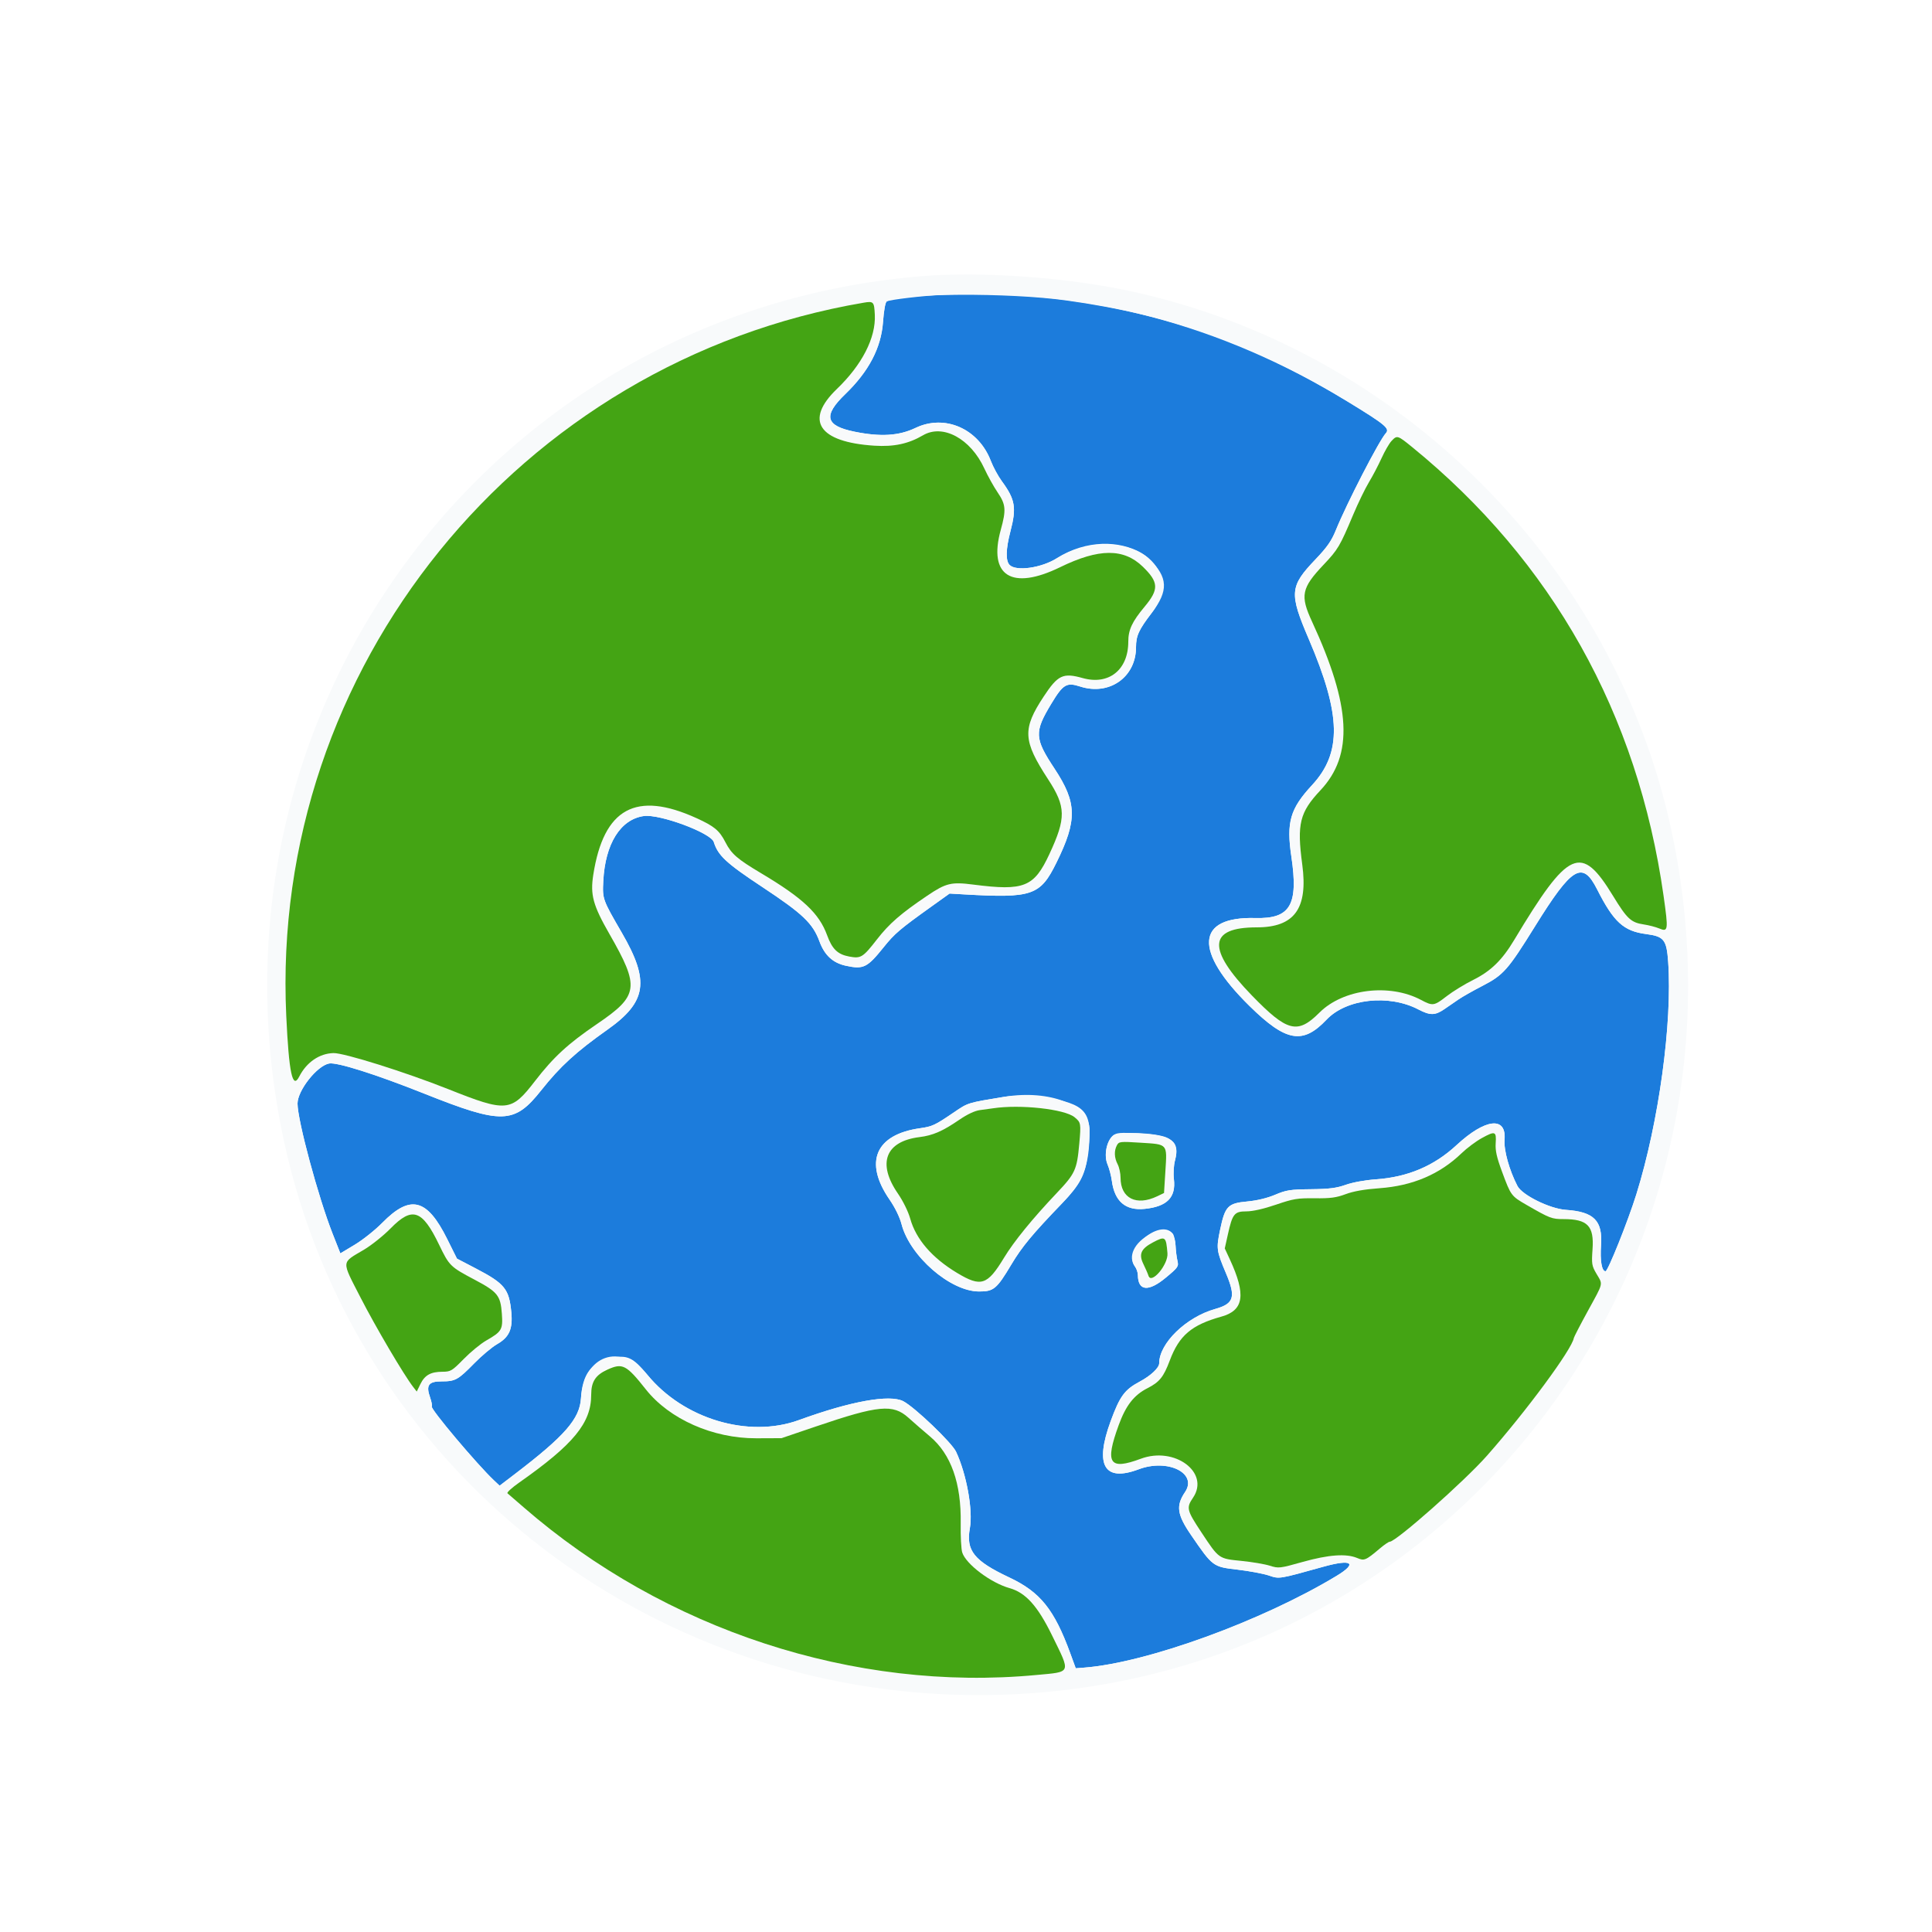
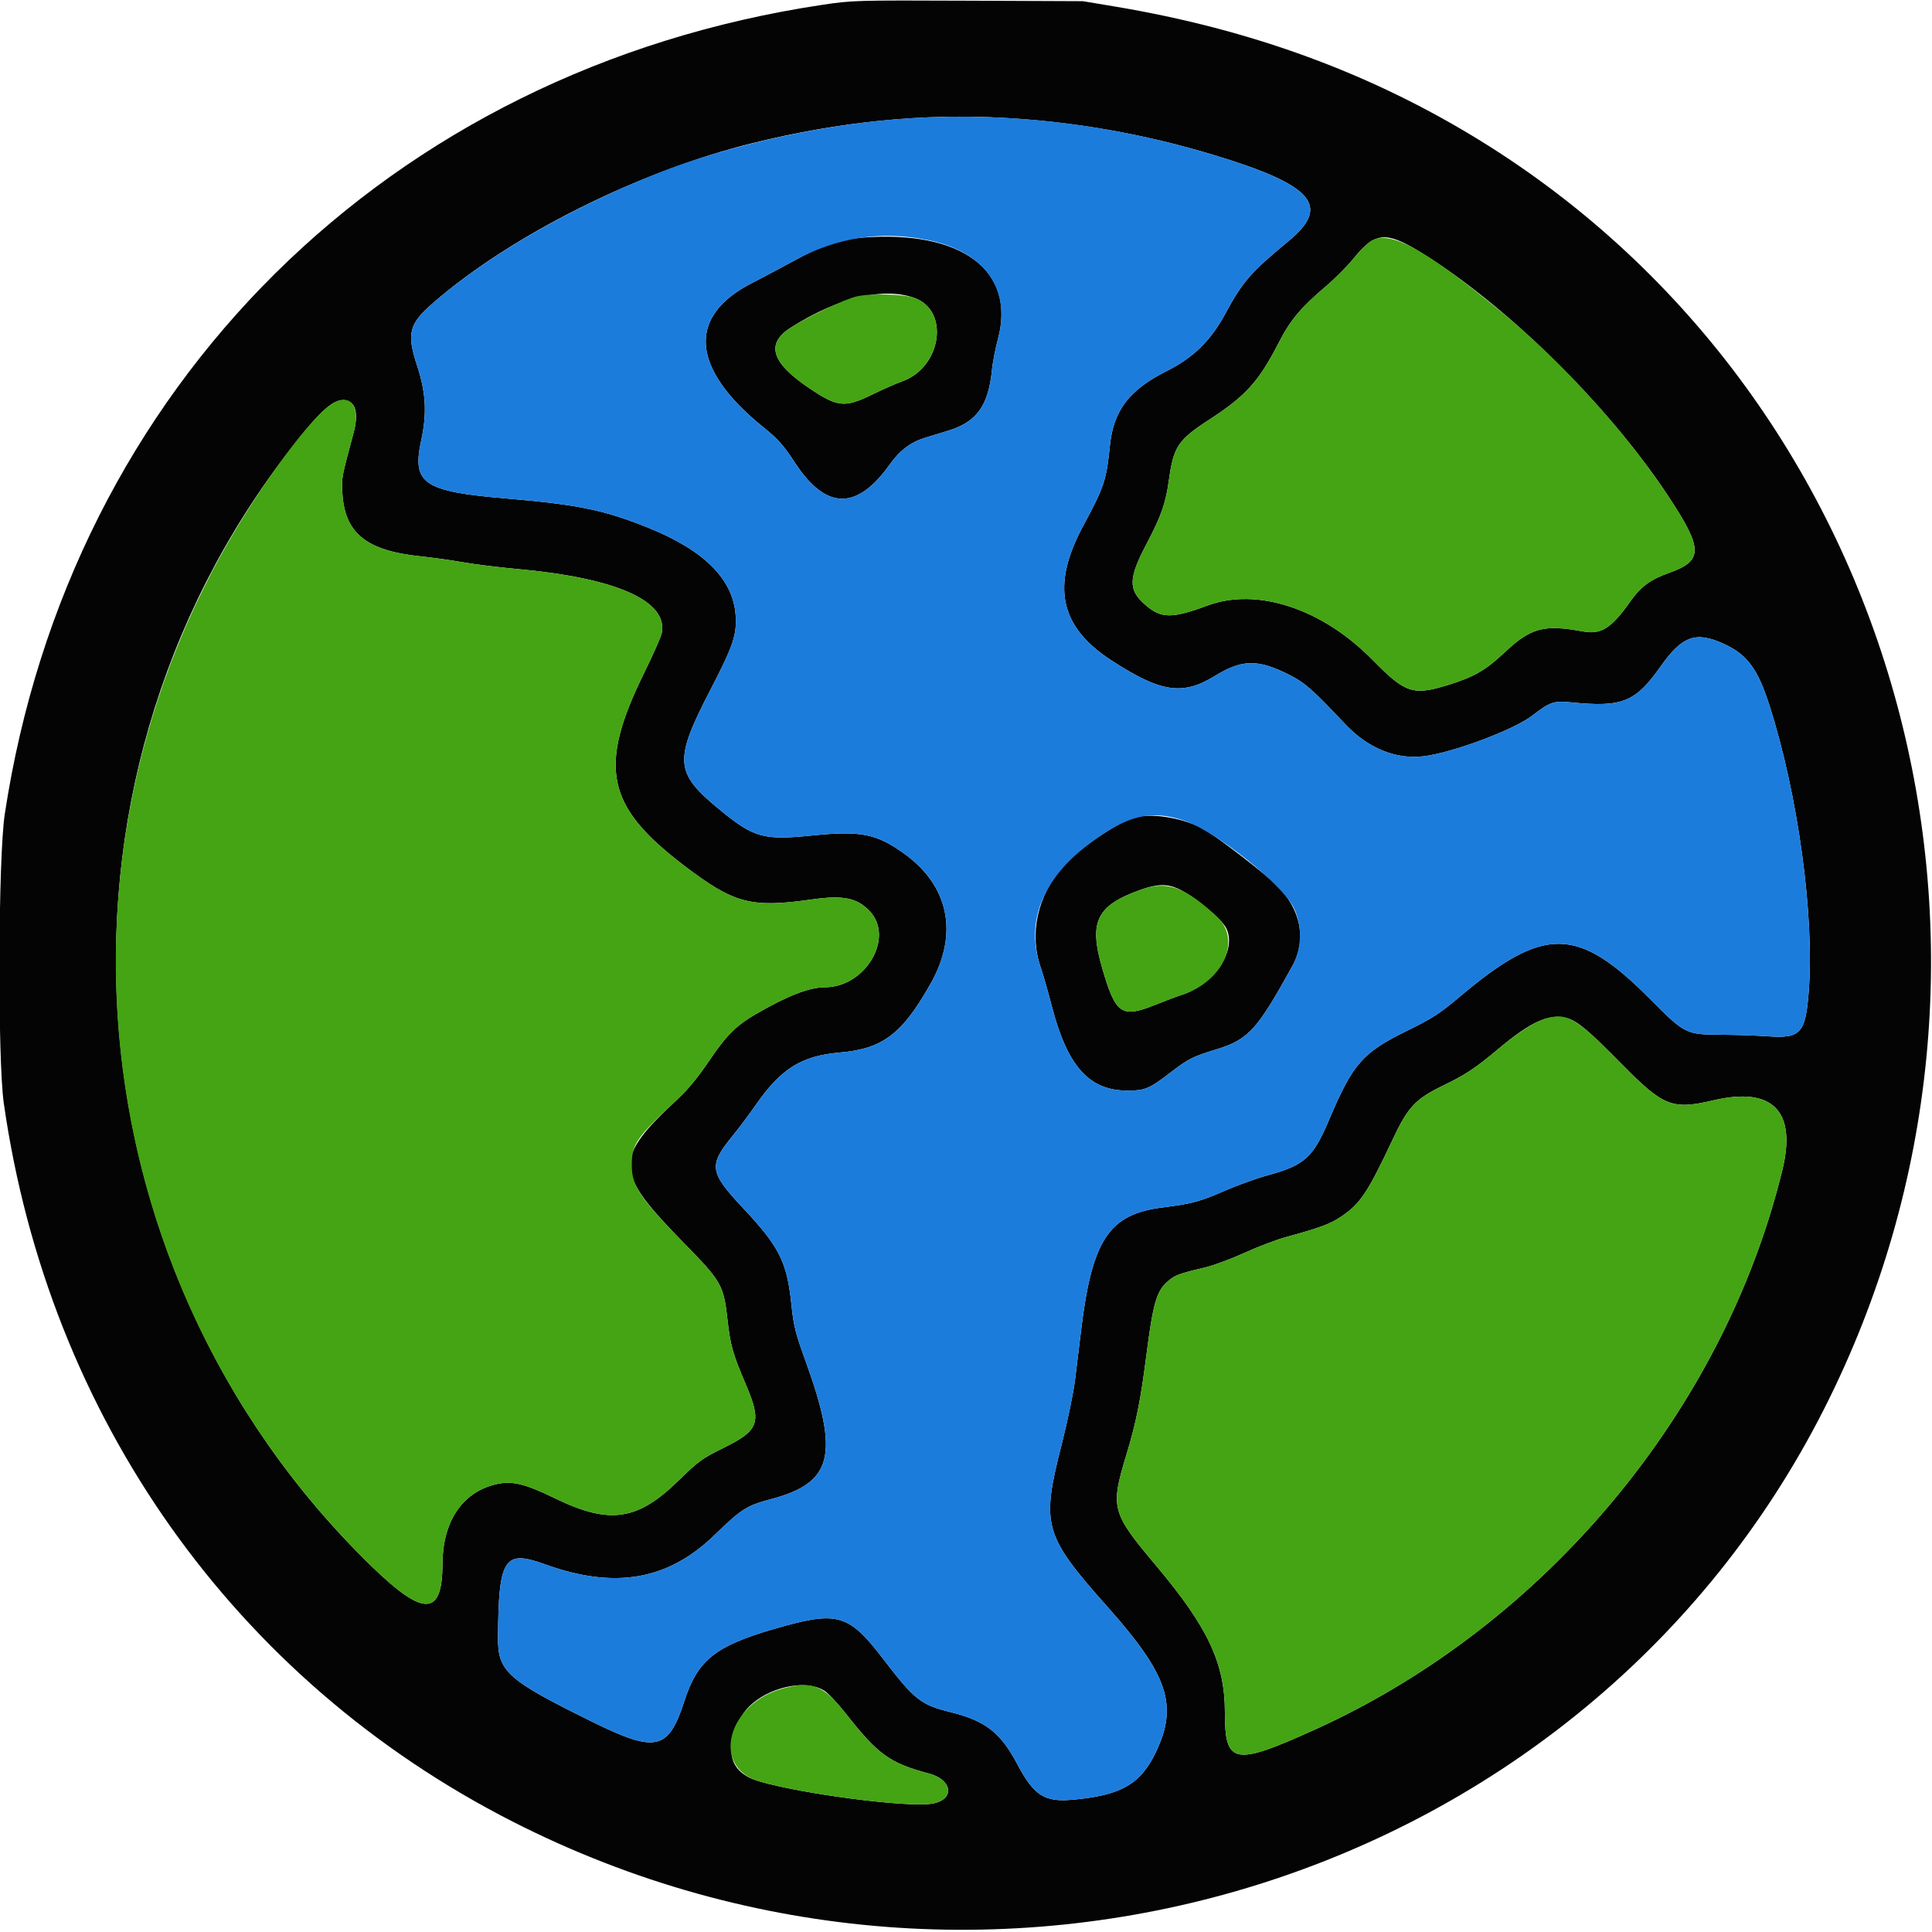
<svg xmlns="http://www.w3.org/2000/svg" id="svg" version="1.1" width="400" height="400" viewBox="0, 0, 400,400">
  <g id="svgg">
-     <path id="path0" d="M195.200 61.040 C 191.137 61.221,184.182 62.040,183.586 62.409 C 183.295 62.588,182.990 64.282,182.820 66.654 C 182.436 72.006,179.871 76.912,175.005 81.600 C 170.368 86.066,170.870 88.143,176.883 89.370 C 182.295 90.476,186.115 90.243,189.544 88.600 C 195.609 85.693,202.584 88.746,205.140 95.425 C 205.623 96.685,206.644 98.571,207.411 99.615 C 210.190 103.401,210.483 105.103,209.200 110.000 C 208.239 113.667,208.179 116.121,209.029 116.971 C 210.397 118.340,215.645 117.587,218.834 115.564 C 231.113 107.776,246.345 116.596,238.436 126.915 C 235.772 130.391,235.200 131.642,235.200 134.000 C 235.200 140.196,229.675 144.086,223.642 142.138 C 220.818 141.226,220.107 141.649,217.663 145.695 C 214.108 151.582,214.170 152.844,218.332 159.148 C 222.993 166.210,223.066 169.791,218.726 178.600 C 215.363 185.427,213.735 185.987,199.600 185.173 L 196.600 185.000 193.000 187.575 C 186.275 192.385,185.232 193.271,182.931 196.137 C 179.547 200.351,178.775 200.729,175.155 199.953 C 172.447 199.372,170.724 197.789,169.663 194.908 C 168.284 191.164,166.207 189.186,157.861 183.667 C 150.333 178.688,148.673 177.150,147.776 174.323 C 147.177 172.436,136.586 168.501,133.314 168.950 C 128.469 169.614,125.298 174.686,124.905 182.400 C 124.714 186.149,124.735 186.208,128.764 193.158 C 134.553 203.141,133.905 207.431,125.739 213.200 C 119.287 217.758,115.947 220.816,112.067 225.716 C 106.480 232.772,103.959 232.846,87.854 226.428 C 77.828 222.433,69.767 219.880,68.141 220.185 C 65.633 220.655,61.600 225.770,61.600 228.481 C 61.600 231.965,65.900 247.910,68.873 255.449 L 70.469 259.497 73.469 257.694 C 75.119 256.703,77.675 254.666,79.149 253.168 C 84.963 247.261,88.406 248.117,92.578 256.507 L 94.606 260.584 98.498 262.615 C 104.512 265.754,105.413 266.869,105.866 271.730 C 106.186 275.167,105.426 276.860,102.922 278.293 C 101.865 278.897,99.740 280.678,98.200 282.249 C 94.816 285.701,94.276 286.000,91.413 286.000 C 88.714 286.000,88.153 286.795,89.051 289.343 C 89.350 290.191,89.506 291.029,89.397 291.205 C 89.091 291.701,98.759 303.182,102.276 306.499 L 103.441 307.597 106.620 305.170 C 116.938 297.293,120.025 293.753,120.283 289.502 C 120.586 284.508,122.380 282.109,126.500 281.187 C 129.812 280.446,131.079 281.025,134.022 284.626 C 141.507 293.787,154.972 297.815,165.400 294.013 C 176.111 290.108,184.208 288.646,187.016 290.110 C 189.390 291.348,197.057 298.682,197.940 300.561 C 200.115 305.190,201.472 312.697,200.801 316.397 C 199.960 321.034,201.656 323.154,208.957 326.593 C 215.381 329.619,218.270 333.217,221.609 342.352 L 222.723 345.400 224.461 345.266 C 237.451 344.268,261.254 335.617,276.718 326.274 C 281.146 323.599,279.900 322.726,274.000 324.371 C 264.652 326.977,264.924 326.934,262.670 326.181 C 261.531 325.801,258.620 325.259,256.200 324.976 C 251.106 324.381,251.094 324.372,246.600 317.819 C 243.689 313.574,243.435 311.755,245.357 308.905 C 247.991 304.998,241.760 301.942,235.762 304.200 C 228.620 306.888,226.585 303.391,229.955 294.224 C 231.856 289.052,232.834 287.720,235.944 286.062 C 238.263 284.826,240.000 283.192,240.000 282.246 C 240.003 278.108,245.594 272.690,251.600 271.005 C 255.504 269.910,255.913 268.544,253.821 263.600 C 251.853 258.950,251.793 258.502,252.612 254.600 C 253.637 249.715,254.211 249.119,258.249 248.751 C 260.242 248.569,262.356 248.060,264.000 247.365 C 266.314 246.387,267.128 246.260,271.400 246.215 C 275.205 246.175,276.704 245.985,278.629 245.302 C 280.047 244.798,282.626 244.329,284.829 244.174 C 291.467 243.708,296.899 241.405,301.566 237.081 C 307.518 231.566,311.909 231.071,311.503 235.960 C 311.324 238.128,312.474 242.263,314.170 245.542 C 315.150 247.438,320.878 250.263,324.200 250.489 C 330.022 250.886,331.837 252.720,331.476 257.839 C 331.251 261.023,331.631 263.200,332.410 263.200 C 332.900 263.200,337.058 252.819,338.786 247.280 C 343.438 232.378,346.267 211.708,345.376 199.141 C 345.051 194.551,344.509 193.868,340.813 193.387 C 336.157 192.782,334.092 190.899,330.670 184.139 C 327.625 178.125,325.512 179.382,317.800 191.795 C 312.180 200.841,311.273 201.868,306.903 204.126 C 304.976 205.122,302.770 206.371,302.000 206.901 C 301.230 207.431,299.900 208.345,299.044 208.932 C 297.113 210.258,296.103 210.271,293.676 209.002 C 287.547 205.797,278.752 206.773,274.642 211.115 C 269.712 216.322,266.242 215.704,258.689 208.273 C 247.102 196.872,247.580 189.739,259.910 190.069 C 267.162 190.263,268.854 187.372,267.362 177.330 C 266.306 170.222,267.108 167.449,271.631 162.566 C 277.861 155.842,277.695 148.018,270.989 132.358 C 266.887 122.780,267.000 121.423,272.370 115.800 C 274.757 113.299,275.673 111.988,276.560 109.800 C 278.805 104.262,285.512 91.245,286.923 89.685 C 287.799 88.717,286.801 87.891,279.000 83.132 C 252.779 67.135,224.680 59.727,195.200 61.040 M217.897 227.433 C 225.252 228.952,226.299 230.629,225.196 239.124 C 224.647 243.349,223.642 245.244,219.877 249.152 C 213.752 255.510,211.579 258.131,209.389 261.801 C 206.353 266.888,205.734 267.403,202.667 267.386 C 196.728 267.354,188.361 260.065,186.652 253.436 C 186.283 252.003,185.304 250.001,184.167 248.352 C 178.818 240.594,181.246 234.899,190.459 233.593 C 193.045 233.226,193.536 232.996,197.499 230.302 C 200.478 228.277,200.264 228.343,208.000 227.073 C 210.400 226.679,215.071 226.849,217.897 227.433 M241.598 235.543 C 243.412 236.395,243.922 237.816,243.279 240.222 C 242.999 241.268,242.901 242.916,243.045 244.142 C 243.488 247.913,241.626 249.807,237.008 250.284 C 233.036 250.694,230.754 248.741,230.191 244.448 C 230.058 243.432,229.657 241.911,229.300 241.069 C 228.518 239.224,229.088 236.251,230.442 235.111 C 231.517 234.207,239.404 234.513,241.598 235.543 M242.800 255.400 C 243.074 255.730,243.339 256.855,243.389 257.900 C 243.439 258.945,243.614 260.357,243.778 261.038 C 244.058 262.206,243.920 262.406,241.351 264.538 C 237.776 267.505,235.629 267.309,235.587 264.011 C 235.580 263.455,235.310 262.651,234.987 262.224 C 232.432 258.845,240.100 252.147,242.800 255.400 " stroke="none" fill="#1c7cdc" fill-rule="evenodd" />
-     <path id="path1" d="M190.600 57.197 C 101.128 64.688,39.677 148.255,58.822 236.400 C 73.388 303.461,133.419 351.158,203.000 350.954 C 297.376 350.679,366.139 264.421,345.978 171.600 C 334.051 116.691,289.883 72.594,234.600 60.401 C 221.158 57.437,203.281 56.135,190.600 57.197 M220.800 62.208 C 242.613 65.234,259.781 71.407,279.000 83.132 C 286.801 87.891,287.799 88.717,286.923 89.685 C 285.512 91.245,278.805 104.262,276.560 109.800 C 275.673 111.988,274.757 113.299,272.370 115.800 C 267.000 121.423,266.887 122.780,270.989 132.358 C 277.695 148.018,277.861 155.842,271.631 162.566 C 267.108 167.449,266.306 170.222,267.362 177.330 C 268.854 187.372,267.162 190.263,259.910 190.069 C 247.580 189.739,247.102 196.872,258.689 208.273 C 266.242 215.704,269.712 216.322,274.642 211.115 C 278.752 206.773,287.547 205.797,293.676 209.002 C 296.103 210.271,297.113 210.258,299.044 208.932 C 299.900 208.345,301.230 207.431,302.000 206.901 C 302.770 206.371,304.976 205.122,306.903 204.126 C 311.273 201.868,312.180 200.841,317.800 191.795 C 325.512 179.382,327.625 178.125,330.670 184.139 C 334.092 190.899,336.157 192.782,340.813 193.387 C 344.509 193.868,345.051 194.551,345.376 199.141 C 346.267 211.708,343.438 232.378,338.786 247.280 C 337.058 252.819,332.900 263.200,332.410 263.200 C 331.631 263.200,331.251 261.023,331.476 257.839 C 331.837 252.720,330.022 250.886,324.200 250.489 C 320.878 250.263,315.150 247.438,314.170 245.542 C 312.474 242.263,311.324 238.128,311.503 235.960 C 311.909 231.071,307.518 231.566,301.566 237.081 C 296.899 241.405,291.467 243.708,284.829 244.174 C 282.626 244.329,280.047 244.798,278.629 245.302 C 276.704 245.985,275.205 246.175,271.400 246.215 C 267.128 246.260,266.314 246.387,264.000 247.365 C 262.356 248.060,260.242 248.569,258.249 248.751 C 254.211 249.119,253.637 249.715,252.612 254.600 C 251.793 258.502,251.853 258.950,253.821 263.600 C 255.913 268.544,255.504 269.910,251.600 271.005 C 245.594 272.690,240.003 278.108,240.000 282.246 C 240.000 283.192,238.263 284.826,235.944 286.062 C 232.834 287.720,231.856 289.052,229.955 294.224 C 226.585 303.391,228.620 306.888,235.762 304.200 C 241.760 301.942,247.991 304.998,245.357 308.905 C 243.435 311.755,243.689 313.574,246.600 317.819 C 251.094 324.372,251.106 324.381,256.200 324.976 C 258.620 325.259,261.531 325.801,262.670 326.181 C 264.924 326.934,264.652 326.977,274.000 324.371 C 279.900 322.726,281.146 323.599,276.718 326.274 C 261.254 335.617,237.451 344.268,224.461 345.266 L 222.723 345.400 221.609 342.352 C 218.270 333.217,215.381 329.619,208.957 326.593 C 201.656 323.154,199.960 321.034,200.801 316.397 C 201.472 312.697,200.115 305.190,197.940 300.561 C 197.057 298.682,189.390 291.348,187.016 290.110 C 184.208 288.646,176.111 290.108,165.400 294.013 C 154.972 297.815,141.507 293.787,134.022 284.626 C 128.484 277.849,120.825 280.567,120.283 289.502 C 120.025 293.753,116.938 297.293,106.620 305.170 L 103.441 307.597 102.276 306.499 C 98.759 303.182,89.091 291.701,89.397 291.205 C 89.506 291.029,89.350 290.191,89.051 289.343 C 88.153 286.795,88.714 286.000,91.413 286.000 C 94.276 286.000,94.816 285.701,98.200 282.249 C 99.740 280.678,101.865 278.897,102.922 278.293 C 105.426 276.860,106.186 275.167,105.866 271.730 C 105.413 266.869,104.512 265.754,98.498 262.615 L 94.606 260.584 92.578 256.507 C 88.406 248.117,84.963 247.261,79.149 253.168 C 77.675 254.666,75.119 256.703,73.469 257.694 L 70.469 259.497 68.873 255.449 C 65.900 247.910,61.600 231.965,61.600 228.481 C 61.600 225.770,65.633 220.655,68.141 220.185 C 69.767 219.880,77.828 222.433,87.854 226.428 C 103.959 232.846,106.480 232.772,112.067 225.716 C 115.947 220.816,119.287 217.758,125.739 213.200 C 133.905 207.431,134.553 203.141,128.764 193.158 C 124.735 186.208,124.714 186.149,124.905 182.400 C 125.298 174.686,128.469 169.614,133.314 168.950 C 136.586 168.501,147.177 172.436,147.776 174.323 C 148.673 177.150,150.333 178.688,157.861 183.667 C 166.207 189.186,168.284 191.164,169.663 194.908 C 170.724 197.789,172.447 199.372,175.155 199.953 C 178.775 200.729,179.547 200.351,182.931 196.137 C 185.232 193.271,186.275 192.385,193.000 187.575 L 196.600 185.000 199.600 185.173 C 213.735 185.987,215.363 185.427,218.726 178.600 C 223.066 169.791,222.993 166.210,218.332 159.148 C 214.170 152.844,214.108 151.582,217.663 145.695 C 220.107 141.649,220.818 141.226,223.642 142.138 C 229.675 144.086,235.200 140.196,235.200 134.000 C 235.200 131.642,235.772 130.391,238.436 126.915 C 241.972 122.302,241.846 119.522,237.931 115.719 C 233.955 111.858,224.795 111.784,218.834 115.564 C 215.645 117.587,210.397 118.340,209.029 116.971 C 208.179 116.121,208.239 113.667,209.200 110.000 C 210.483 105.103,210.190 103.401,207.411 99.615 C 206.644 98.571,205.623 96.685,205.140 95.425 C 202.584 88.746,195.609 85.693,189.544 88.600 C 186.115 90.243,182.295 90.476,176.883 89.370 C 170.870 88.143,170.368 86.066,175.005 81.600 C 179.871 76.912,182.436 72.006,182.820 66.654 C 182.990 64.282,183.295 62.588,183.586 62.409 C 186.399 60.670,208.845 60.549,220.800 62.208 M181.123 65.204 C 181.346 69.932,178.479 75.530,173.270 80.532 C 166.501 87.033,169.467 91.531,181.013 92.274 C 185.065 92.535,188.076 91.893,191.098 90.121 C 195.216 87.708,200.950 90.813,203.799 97.000 C 204.509 98.540,205.744 100.763,206.544 101.940 C 208.252 104.452,208.346 105.561,207.200 109.697 C 204.555 119.241,209.462 122.325,219.496 117.426 C 227.504 113.517,232.652 113.486,236.604 117.325 C 239.914 120.540,239.982 122.012,236.986 125.600 C 234.386 128.714,233.600 130.398,233.600 132.858 C 233.600 138.686,229.564 141.905,224.159 140.389 C 220.084 139.245,219.028 139.744,216.091 144.200 C 211.645 150.946,211.770 153.324,216.990 161.332 C 220.711 167.040,220.752 169.337,217.270 176.823 C 214.084 183.673,212.040 184.496,201.552 183.151 C 196.927 182.558,195.877 182.811,191.933 185.475 C 186.488 189.153,184.107 191.225,181.560 194.499 C 178.651 198.240,178.238 198.495,175.812 198.042 C 173.421 197.595,172.290 196.500,171.238 193.617 C 169.595 189.111,166.220 185.940,157.600 180.805 C 152.638 177.848,151.438 176.810,150.202 174.400 C 148.939 171.937,147.914 171.080,144.219 169.396 C 131.668 163.676,124.988 167.333,122.835 181.104 C 122.183 185.273,122.769 187.421,126.188 193.392 C 132.497 204.408,132.258 206.127,123.600 212.011 C 117.606 216.086,114.606 218.846,110.763 223.823 C 105.818 230.230,104.917 230.314,92.800 225.495 C 83.953 221.977,71.227 217.977,69.047 218.030 C 66.130 218.102,63.464 219.930,61.950 222.898 C 60.557 225.628,59.821 222.172,59.264 210.293 C 55.895 138.384,107.352 74.837,178.800 62.671 C 180.870 62.319,180.993 62.453,181.123 65.204 M292.356 92.552 C 321.368 116.170,339.104 147.826,344.428 185.496 C 345.436 192.628,345.385 193.003,343.518 192.225 C 342.793 191.923,341.343 191.548,340.295 191.392 C 337.685 191.002,336.858 190.232,333.970 185.499 C 327.346 174.644,324.804 175.780,313.464 194.666 C 310.984 198.796,308.652 201.066,305.040 202.865 C 303.258 203.753,300.780 205.271,299.534 206.239 C 296.901 208.285,296.648 208.322,294.211 207.026 C 287.672 203.550,278.082 204.746,273.178 209.650 C 268.639 214.189,266.517 213.652,259.200 206.114 C 249.824 196.454,250.134 192.000,260.181 192.000 C 268.018 192.000,270.839 188.100,269.614 178.962 C 268.491 170.583,269.075 168.206,273.384 163.617 C 280.248 156.308,279.743 146.213,271.636 128.688 C 269.143 123.300,269.458 121.757,274.039 116.916 C 277.017 113.768,277.407 113.110,280.146 106.600 C 281.164 104.180,282.637 101.141,283.419 99.846 C 284.201 98.551,285.379 96.305,286.037 94.854 C 288.313 89.834,288.799 89.657,292.356 92.552 M208.000 227.073 C 200.264 228.343,200.478 228.277,197.499 230.302 C 193.536 232.996,193.045 233.226,190.459 233.593 C 181.246 234.899,178.818 240.594,184.167 248.352 C 185.304 250.001,186.283 252.003,186.652 253.436 C 188.361 260.065,196.728 267.354,202.667 267.386 C 205.734 267.403,206.353 266.888,209.389 261.801 C 211.579 258.131,213.752 255.510,219.877 249.152 C 224.400 244.457,225.547 241.406,225.588 233.954 C 225.616 228.804,217.294 225.548,208.000 227.073 M218.728 229.811 C 223.396 230.873,223.914 231.639,223.453 236.800 C 222.971 242.187,222.611 242.976,218.798 246.997 C 213.769 252.299,209.931 257.009,207.876 260.400 C 204.413 266.114,203.117 266.532,198.142 263.539 C 192.969 260.427,189.647 256.580,188.455 252.321 C 188.042 250.843,186.980 248.682,185.890 247.097 C 181.573 240.821,183.321 236.295,190.400 235.419 C 193.133 235.081,195.160 234.199,198.571 231.864 C 200.299 230.681,201.817 229.969,202.914 229.828 C 203.841 229.708,205.050 229.543,205.600 229.460 C 208.386 229.040,216.263 229.250,218.728 229.811 M230.442 235.111 C 229.088 236.251,228.518 239.224,229.300 241.069 C 229.657 241.911,230.058 243.432,230.191 244.448 C 230.754 248.741,233.036 250.694,237.008 250.284 C 241.626 249.807,243.488 247.913,243.045 244.142 C 242.901 242.916,242.999 241.268,243.279 240.222 C 244.339 236.259,242.652 235.014,235.731 234.655 C 231.866 234.454,231.150 234.515,230.442 235.111 M309.668 236.682 C 309.566 238.230,309.871 239.594,311.002 242.647 C 312.814 247.539,312.882 247.630,316.032 249.448 C 320.870 252.240,321.285 252.400,323.697 252.400 C 328.696 252.400,330.059 253.809,329.719 258.623 C 329.502 261.702,329.560 262.062,330.543 263.739 C 331.894 266.043,332.045 265.391,328.758 271.403 C 327.194 274.261,325.884 276.789,325.846 277.019 C 325.459 279.361,316.039 292.124,307.856 301.394 C 303.191 306.678,289.035 319.200,287.726 319.200 C 287.516 319.200,286.637 319.796,285.772 320.525 C 282.726 323.092,282.485 323.195,280.975 322.564 C 278.702 321.614,275.062 321.879,269.697 323.384 C 264.950 324.716,264.734 324.741,262.897 324.163 C 261.854 323.835,259.207 323.387,257.015 323.168 C 252.274 322.694,252.391 322.777,248.739 317.262 C 245.687 312.651,245.574 312.184,247.000 310.086 C 250.538 304.880,243.212 299.406,236.199 302.016 C 229.647 304.455,228.705 303.018,231.622 295.032 C 233.103 290.977,234.777 288.833,237.575 287.409 C 240.060 286.143,240.905 285.095,242.184 281.690 C 244.142 276.479,246.685 274.317,252.891 272.587 C 257.537 271.292,258.012 268.042,254.624 260.736 L 253.574 258.472 254.227 255.536 C 255.170 251.295,255.571 250.800,258.069 250.800 C 259.358 250.800,261.618 250.288,264.159 249.421 C 267.777 248.185,268.618 248.046,272.200 248.088 C 275.445 248.126,276.653 247.966,278.600 247.238 C 280.219 246.632,282.496 246.232,285.600 246.008 C 292.466 245.513,298.101 243.113,302.600 238.766 C 304.620 236.814,308.662 234.305,309.400 234.546 C 309.620 234.617,309.741 235.577,309.668 236.682 M241.087 237.333 C 241.449 237.682,241.500 238.990,241.287 242.401 L 241.000 247.000 239.600 247.672 C 235.267 249.750,232.004 248.106,231.998 243.840 C 231.996 242.938,231.726 241.684,231.398 241.054 C 230.690 239.697,230.632 238.261,231.240 237.125 C 231.742 236.186,240.081 236.363,241.087 237.333 M88.004 252.804 C 88.622 253.466,89.930 255.671,90.910 257.704 C 93.021 262.084,93.213 262.273,98.241 264.935 C 103.028 267.469,103.637 268.226,103.905 271.972 C 104.142 275.279,103.900 275.693,100.644 277.557 C 99.520 278.200,97.435 279.913,96.012 281.363 C 93.581 283.839,93.312 284.000,91.612 284.006 C 89.179 284.014,87.950 284.700,87.042 286.556 L 86.283 288.106 85.544 287.153 C 83.613 284.663,77.754 274.715,74.643 268.642 C 70.646 260.840,70.594 261.562,75.345 258.744 C 76.915 257.812,79.401 255.824,80.870 254.325 C 84.110 251.018,85.966 250.622,88.004 252.804 M238.200 255.463 C 234.824 257.237,233.432 260.167,234.987 262.224 C 235.310 262.651,235.580 263.455,235.587 264.011 C 235.629 267.309,237.776 267.505,241.351 264.538 C 243.920 262.406,244.058 262.206,243.778 261.038 C 243.614 260.357,243.439 258.945,243.389 257.900 C 243.241 254.822,241.223 253.874,238.200 255.463 M241.642 259.004 L 241.885 261.400 240.042 263.085 C 237.935 265.012,237.600 265.131,237.600 263.954 C 237.600 263.489,237.213 262.420,236.739 261.577 C 235.693 259.715,236.223 258.538,238.704 257.220 C 240.977 256.012,241.363 256.247,241.642 259.004 M130.841 284.300 C 131.613 285.125,132.908 286.639,133.720 287.664 C 138.600 293.832,147.610 297.815,156.600 297.780 L 161.800 297.759 169.000 295.312 C 181.893 290.929,184.875 290.648,188.068 293.515 C 189.240 294.569,191.245 296.309,192.523 297.384 C 196.907 301.069,199.039 307.089,198.905 315.400 C 198.862 318.040,199.004 320.751,199.220 321.425 C 199.996 323.845,205.137 327.719,209.017 328.805 C 212.350 329.738,214.829 332.491,217.796 338.553 C 221.726 346.583,221.914 346.100,214.583 346.790 C 176.939 350.330,137.637 337.474,108.400 312.057 C 106.750 310.623,105.249 309.323,105.065 309.170 C 104.881 309.016,105.961 308.026,107.465 306.970 C 118.768 299.034,122.400 294.613,122.400 288.790 C 122.400 283.879,127.773 281.021,130.841 284.300 " stroke="none" fill="#f8fafb" fill-rule="evenodd" />
-     <path id="path2" d="M178.800 62.671 C 107.352 74.837,55.895 138.384,59.264 210.293 C 59.821 222.172,60.557 225.628,61.950 222.898 C 63.464 219.930,66.130 218.102,69.047 218.030 C 71.227 217.977,83.953 221.977,92.800 225.495 C 104.917 230.314,105.818 230.230,110.763 223.823 C 114.606 218.846,117.606 216.086,123.600 212.011 C 132.258 206.127,132.497 204.408,126.188 193.392 C 122.769 187.421,122.183 185.273,122.835 181.104 C 124.988 167.333,131.668 163.676,144.219 169.396 C 147.914 171.080,148.939 171.937,150.202 174.400 C 151.438 176.810,152.638 177.848,157.600 180.805 C 166.220 185.940,169.595 189.111,171.238 193.617 C 172.290 196.500,173.421 197.595,175.812 198.042 C 178.238 198.495,178.651 198.240,181.560 194.499 C 184.107 191.225,186.488 189.153,191.933 185.475 C 195.877 182.811,196.927 182.558,201.552 183.151 C 212.040 184.496,214.084 183.673,217.270 176.823 C 220.752 169.337,220.711 167.040,216.990 161.332 C 211.770 153.324,211.645 150.946,216.091 144.200 C 219.028 139.744,220.084 139.245,224.159 140.389 C 229.564 141.905,233.600 138.686,233.600 132.858 C 233.600 130.398,234.386 128.714,236.986 125.600 C 239.982 122.012,239.914 120.540,236.604 117.325 C 232.652 113.486,227.504 113.517,219.496 117.426 C 209.462 122.325,204.555 119.241,207.200 109.697 C 208.346 105.561,208.252 104.452,206.544 101.940 C 205.744 100.763,204.509 98.540,203.799 97.000 C 200.950 90.813,195.216 87.708,191.098 90.121 C 188.076 91.893,185.065 92.535,181.013 92.274 C 169.467 91.531,166.501 87.033,173.270 80.532 C 178.479 75.530,181.346 69.932,181.123 65.204 C 180.993 62.453,180.870 62.319,178.800 62.671 M288.086 91.308 C 287.617 91.808,286.695 93.403,286.037 94.854 C 285.379 96.305,284.201 98.551,283.419 99.846 C 282.637 101.141,281.164 104.180,280.146 106.600 C 277.407 113.110,277.017 113.768,274.039 116.916 C 269.458 121.757,269.143 123.300,271.636 128.688 C 279.743 146.213,280.248 156.308,273.384 163.617 C 269.075 168.206,268.491 170.583,269.614 178.962 C 270.839 188.100,268.018 192.000,260.181 192.000 C 250.134 192.000,249.824 196.454,259.200 206.114 C 266.517 213.652,268.639 214.189,273.178 209.650 C 278.082 204.746,287.672 203.550,294.211 207.026 C 296.648 208.322,296.901 208.285,299.534 206.239 C 300.780 205.271,303.258 203.753,305.040 202.865 C 308.652 201.066,310.984 198.796,313.464 194.666 C 324.804 175.780,327.346 174.644,333.970 185.499 C 336.858 190.232,337.685 191.002,340.295 191.392 C 341.343 191.548,342.793 191.923,343.518 192.225 C 345.385 193.003,345.436 192.628,344.428 185.496 C 339.104 147.826,321.368 116.170,292.356 92.552 C 289.345 90.102,289.247 90.073,288.086 91.308 M205.600 229.460 C 205.050 229.543,203.841 229.708,202.914 229.828 C 201.817 229.969,200.299 230.681,198.571 231.864 C 195.160 234.199,193.133 235.081,190.400 235.419 C 183.321 236.295,181.573 240.821,185.890 247.097 C 186.980 248.682,188.042 250.843,188.455 252.321 C 189.647 256.580,192.969 260.427,198.142 263.539 C 203.117 266.532,204.413 266.114,207.876 260.400 C 209.931 257.009,213.769 252.299,218.798 246.997 C 222.611 242.976,222.971 242.187,223.453 236.800 C 223.830 232.579,223.799 232.402,222.485 231.311 C 220.447 229.619,211.238 228.609,205.600 229.460 M306.800 235.625 C 305.590 236.290,303.700 237.703,302.600 238.766 C 298.101 243.113,292.466 245.513,285.600 246.008 C 282.496 246.232,280.219 246.632,278.600 247.238 C 276.653 247.966,275.445 248.126,272.200 248.088 C 268.618 248.046,267.777 248.185,264.159 249.421 C 261.618 250.288,259.358 250.800,258.069 250.800 C 255.571 250.800,255.170 251.295,254.227 255.536 L 253.574 258.472 254.624 260.736 C 258.012 268.042,257.537 271.292,252.891 272.587 C 246.685 274.317,244.142 276.479,242.184 281.690 C 240.905 285.095,240.060 286.143,237.575 287.409 C 234.777 288.833,233.103 290.977,231.622 295.032 C 228.705 303.018,229.647 304.455,236.199 302.016 C 243.212 299.406,250.538 304.880,247.000 310.086 C 245.574 312.184,245.687 312.651,248.739 317.262 C 252.391 322.777,252.274 322.694,257.015 323.168 C 259.207 323.387,261.854 323.835,262.897 324.163 C 264.734 324.741,264.950 324.716,269.697 323.384 C 275.062 321.879,278.702 321.614,280.975 322.564 C 282.485 323.195,282.726 323.092,285.772 320.525 C 286.637 319.796,287.516 319.200,287.726 319.200 C 289.035 319.200,303.191 306.678,307.856 301.394 C 316.039 292.124,325.459 279.361,325.846 277.019 C 325.884 276.789,327.194 274.261,328.758 271.403 C 332.045 265.391,331.894 266.043,330.543 263.739 C 329.560 262.062,329.502 261.702,329.719 258.623 C 330.059 253.809,328.696 252.400,323.697 252.400 C 321.285 252.400,320.870 252.240,316.032 249.448 C 312.882 247.630,312.814 247.539,311.002 242.647 C 309.871 239.594,309.566 238.230,309.668 236.682 C 309.831 234.207,309.561 234.107,306.800 235.625 M231.240 237.125 C 230.632 238.261,230.690 239.697,231.398 241.054 C 231.726 241.684,231.996 242.938,231.998 243.840 C 232.004 248.106,235.267 249.750,239.600 247.672 L 241.000 247.000 241.287 242.401 C 241.641 236.734,241.823 236.940,236.140 236.583 C 231.901 236.316,231.659 236.343,231.240 237.125 M80.870 254.325 C 79.401 255.824,76.915 257.812,75.345 258.744 C 70.594 261.562,70.646 260.840,74.643 268.642 C 77.754 274.715,83.613 284.663,85.544 287.153 L 86.283 288.106 87.042 286.556 C 87.950 284.700,89.179 284.014,91.612 284.006 C 93.312 284.000,93.581 283.839,96.012 281.363 C 97.435 279.913,99.520 278.200,100.644 277.557 C 103.900 275.693,104.142 275.279,103.905 271.972 C 103.637 268.226,103.028 267.469,98.241 264.935 C 93.213 262.273,93.021 262.084,90.910 257.704 C 87.406 250.435,85.357 249.745,80.870 254.325 M238.704 257.225 C 236.219 258.537,235.723 259.662,236.728 261.708 C 237.184 262.639,237.656 263.727,237.776 264.126 C 238.344 266.012,241.900 261.818,241.710 259.488 C 241.424 255.983,241.272 255.869,238.704 257.225 M125.769 283.559 C 123.289 284.685,122.400 286.065,122.400 288.790 C 122.400 294.613,118.768 299.034,107.465 306.970 C 105.961 308.026,104.881 309.016,105.065 309.170 C 105.249 309.323,106.750 310.623,108.400 312.057 C 137.637 337.474,176.939 350.330,214.583 346.790 C 221.914 346.100,221.726 346.583,217.796 338.553 C 214.829 332.491,212.350 329.738,209.017 328.805 C 205.137 327.719,199.996 323.845,199.220 321.425 C 199.004 320.751,198.862 318.040,198.905 315.400 C 199.039 307.089,196.907 301.069,192.523 297.384 C 191.245 296.309,189.240 294.569,188.068 293.515 C 184.875 290.648,181.893 290.929,169.000 295.312 L 161.800 297.759 156.600 297.780 C 147.610 297.815,138.600 293.832,133.720 287.664 C 129.671 282.548,128.886 282.143,125.769 283.559 " stroke="none" fill="#44a414" fill-rule="evenodd" />
+     <path id="path0" d="M170.200 1.008 C 80.491 14.482,14.412 79.926,0.981 168.600 C -0.374 177.549,-0.512 219.324,0.783 228.400 C 10.066 293.419,48.570 347.793,106.098 377.122 C 205.704 427.904,328.070 389.451,377.611 291.800 C 425.089 198.216,394.054 83.306,306.702 29.261 C 284.042 15.241,259.147 6.086,230.800 1.347 L 224.200 0.244 200.400 0.145 C 177.054 0.049,176.478 0.066,170.200 1.008 M208.000 24.411 C 222.765 25.255,236.936 27.762,251.147 32.045 C 271.858 38.288,275.640 42.601,266.800 49.893 C 259.022 56.309,257.267 58.316,253.800 64.748 C 250.702 70.497,247.151 74.003,241.600 76.792 C 233.771 80.726,230.534 84.967,229.795 92.257 C 229.064 99.458,228.618 100.800,224.285 108.832 C 217.560 121.297,219.351 129.773,230.190 136.786 C 240.374 143.376,244.838 144.045,251.476 139.976 C 257.154 136.495,260.372 136.431,266.844 139.670 C 270.123 141.311,271.675 142.674,278.458 149.871 C 283.216 154.918,288.948 157.272,294.770 156.572 C 300.707 155.857,313.430 151.101,317.200 148.187 C 320.925 145.308,321.690 145.049,325.380 145.421 C 335.873 146.476,338.603 145.375,343.810 137.986 C 348.273 131.653,351.090 130.643,356.889 133.298 C 361.744 135.520,363.887 138.404,366.332 146.000 C 372.221 164.301,375.689 189.534,374.480 205.291 C 373.816 213.950,372.815 215.044,366.000 214.558 C 363.690 214.393,359.280 214.245,356.200 214.229 C 349.064 214.192,348.810 214.063,341.641 206.847 C 326.608 191.714,319.692 191.632,302.200 206.375 C 298.013 209.903,296.608 210.810,291.200 213.466 C 282.093 217.940,280.083 220.241,275.200 231.778 C 271.836 239.726,270.138 241.248,262.226 243.403 C 260.060 243.993,256.108 245.427,253.443 246.589 C 248.425 248.778,246.656 249.249,240.646 250.000 C 229.573 251.384,226.083 256.689,223.806 275.600 C 223.449 278.570,222.890 283.148,222.564 285.773 C 222.239 288.397,221.006 294.337,219.825 298.973 C 215.512 315.893,216.044 317.773,229.396 332.800 C 241.819 346.782,243.912 353.031,239.383 362.613 C 236.180 369.391,232.125 371.726,222.000 372.623 C 216.223 373.135,214.044 371.718,210.600 365.211 C 207.137 358.667,204.002 356.247,196.648 354.440 C 190.684 352.974,189.273 351.857,182.961 343.600 C 175.647 334.033,173.445 333.421,160.200 337.274 C 148.046 340.809,144.426 343.729,141.680 352.213 C 138.378 362.417,135.807 362.985,122.533 356.441 C 104.983 347.790,103.056 346.060,103.105 339.000 C 103.219 322.668,104.389 320.814,112.680 323.822 C 127.258 329.110,138.256 327.222,148.000 317.759 C 153.505 312.413,154.611 311.710,159.600 310.391 C 172.401 307.005,173.844 301.269,166.789 281.802 C 164.644 275.884,164.328 274.612,163.830 269.881 C 162.919 261.233,161.340 258.109,153.847 250.127 C 146.854 242.677,146.657 241.290,151.714 235.122 C 152.921 233.649,155.078 230.769,156.505 228.722 C 161.743 221.212,165.934 218.606,173.887 217.913 C 182.788 217.138,186.808 214.080,192.704 203.600 C 198.529 193.244,196.462 183.337,187.079 176.641 C 181.407 172.594,178.131 171.960,168.141 172.980 C 158.117 174.003,156.108 173.452,149.162 167.769 C 139.625 159.966,139.434 157.593,147.144 142.708 C 151.804 133.712,152.573 131.437,152.311 127.432 C 151.826 120.003,145.868 113.985,134.400 109.341 C 125.140 105.590,119.732 104.473,104.621 103.187 C 87.619 101.740,85.261 100.113,87.206 91.173 C 88.420 85.594,88.191 81.320,86.383 75.800 C 84.161 69.014,84.643 67.092,89.660 62.729 C 105.797 48.696,132.266 35.453,155.800 29.636 C 173.833 25.180,191.131 23.448,208.000 24.411 M178.400 49.207 C 173.553 49.593,170.611 50.595,164.400 53.977 C 161.650 55.474,157.733 57.551,155.696 58.592 C 142.152 65.514,143.009 76.316,158.066 88.471 C 161.134 90.949,162.152 92.097,164.670 95.924 C 171.043 105.607,177.410 105.695,184.189 96.195 C 186.311 93.220,188.547 91.539,191.624 90.605 C 192.821 90.242,194.929 89.597,196.309 89.172 C 202.271 87.337,204.658 83.983,205.402 76.400 C 205.542 74.970,206.094 72.156,206.628 70.146 C 210.395 55.979,199.052 47.565,178.400 49.207 M293.779 52.023 C 311.514 62.803,332.825 83.718,345.314 102.600 C 352.620 113.647,352.674 116.063,345.668 118.561 C 341.724 119.966,339.719 121.429,337.587 124.455 C 333.628 130.073,331.521 131.422,327.773 130.733 C 319.596 129.230,316.954 129.946,311.409 135.168 C 307.592 138.764,305.097 140.193,299.793 141.820 C 292.518 144.051,290.966 143.537,284.200 136.644 C 273.749 125.999,260.278 121.558,250.000 125.369 C 242.556 128.129,240.381 128.093,237.040 125.152 C 233.560 122.088,233.627 119.735,237.398 112.579 C 240.428 106.829,241.348 104.200,242.011 99.400 C 242.968 92.472,243.891 91.088,250.342 86.900 C 257.947 81.962,260.647 78.966,264.795 70.861 C 267.142 66.276,269.327 63.677,274.582 59.215 C 276.427 57.649,278.960 55.101,280.211 53.552 C 284.628 48.085,286.882 47.831,293.779 52.023 M189.307 61.676 C 196.680 64.318,194.945 76.073,186.757 78.962 C 185.570 79.380,182.814 80.595,180.630 81.661 C 174.855 84.482,173.408 84.329,167.400 80.263 C 159.687 75.043,158.520 71.159,163.675 67.864 C 173.400 61.647,182.855 59.365,189.307 61.676 M72.413 83.207 C 73.806 83.952,74.094 86.310,73.199 89.636 C 70.694 98.941,70.703 98.895,70.887 102.081 C 71.370 110.429,75.850 114.031,87.200 115.197 C 89.510 115.435,93.411 115.982,95.868 116.412 C 98.326 116.843,103.366 117.469,107.068 117.803 C 127.549 119.652,138.267 124.385,137.020 131.032 C 136.878 131.791,135.235 135.514,133.369 139.306 C 123.786 158.778,125.438 166.873,141.492 179.103 C 152.017 187.121,155.389 188.021,168.142 186.215 C 174.603 185.300,177.447 185.884,180.075 188.663 C 185.237 194.124,179.188 204.400,170.811 204.400 C 167.554 204.400,162.992 206.175,156.400 210.009 C 152.381 212.346,150.336 214.404,146.764 219.708 C 144.611 222.906,142.428 225.570,140.462 227.400 C 126.883 240.039,126.992 242.456,141.827 257.600 C 149.346 265.276,149.830 266.133,150.608 273.131 C 151.207 278.518,151.699 280.270,154.382 286.563 C 157.771 294.515,157.218 296.111,149.801 299.764 C 145.354 301.954,144.666 302.456,140.401 306.615 C 131.940 314.867,126.158 315.684,114.913 310.212 C 108.473 307.079,105.854 306.484,102.396 307.370 C 95.575 309.117,91.631 315.152,91.607 323.880 C 91.577 334.634,87.745 334.771,77.056 324.400 C 12.150 261.426,6.021 158.867,63.012 89.386 C 67.763 83.593,70.174 82.009,72.413 83.207 M235.098 169.208 C 231.532 170.111,223.389 175.643,220.067 179.418 C 214.779 185.427,213.038 193.432,215.501 200.400 C 215.929 201.610,216.958 205.210,217.787 208.400 C 221.005 220.782,225.516 225.808,233.400 225.794 C 237.108 225.788,237.899 225.455,242.400 222.011 C 246.132 219.155,246.830 218.804,251.873 217.249 C 258.482 215.211,260.261 213.257,267.567 200.000 C 270.595 194.507,269.339 188.189,264.226 183.191 C 261.696 180.718,252.255 173.452,249.391 171.773 C 245.457 169.468,238.793 168.272,235.098 169.208 M243.912 183.995 C 247.039 185.414,252.802 190.110,253.834 192.080 C 256.221 196.635,251.452 203.824,244.600 206.000 C 243.720 206.279,241.263 207.204,239.140 208.054 C 232.167 210.846,230.977 210.011,228.177 200.360 C 225.389 190.747,227.051 187.434,236.300 184.170 C 239.575 183.014,241.646 182.966,243.912 183.995 M324.481 210.816 C 326.576 211.398,328.982 213.422,335.756 220.301 C 344.451 229.132,346.185 229.815,354.800 227.801 C 366.993 224.952,371.992 230.011,369.026 242.200 C 356.889 292.069,319.875 336.449,272.459 357.986 C 255.448 365.712,253.600 365.371,253.600 354.505 C 253.600 344.381,250.125 336.961,239.416 324.218 C 230.104 313.136,229.862 312.244,233.184 301.270 C 235.268 294.386,236.141 290.017,237.397 280.200 C 238.693 270.076,239.456 267.385,241.572 265.473 C 243.188 264.013,243.810 263.773,249.464 262.424 C 251.260 261.995,254.945 260.631,257.653 259.392 C 260.361 258.153,264.202 256.692,266.188 256.145 C 273.390 254.163,275.355 253.436,277.644 251.907 C 281.607 249.261,283.156 246.945,288.333 235.927 C 291.495 229.199,293.050 227.532,298.733 224.780 C 303.432 222.504,305.425 221.183,310.200 217.183 C 317.043 211.450,320.774 209.786,324.481 210.816 M170.644 350.027 C 171.430 350.513,173.433 352.640,175.095 354.755 C 181.811 363.298,184.210 365.031,192.282 367.175 C 197.354 368.521,197.727 372.705,192.841 373.449 C 187.647 374.239,165.974 371.412,157.144 368.792 C 151.097 366.998,149.840 362.625,153.370 355.658 C 156.103 350.266,165.875 347.080,170.644 350.027 " stroke="none" fill="#040404" fill-rule="evenodd" />
+     <path id="path1" d="M189.186 24.430 C 171.731 25.432,150.990 29.930,135.800 36.006 C 117.569 43.299,100.906 52.949,89.660 62.729 C 84.643 67.092,84.161 69.014,86.383 75.800 C 88.191 81.320,88.420 85.594,87.206 91.173 C 85.261 100.113,87.619 101.740,104.621 103.187 C 119.732 104.473,125.140 105.590,134.400 109.341 C 145.868 113.985,151.826 120.003,152.311 127.432 C 152.573 131.437,151.804 133.712,147.144 142.708 C 139.434 157.593,139.625 159.966,149.162 167.769 C 156.108 173.452,158.117 174.003,168.141 172.980 C 178.131 171.960,181.407 172.594,187.079 176.641 C 196.462 183.337,198.529 193.244,192.704 203.600 C 186.808 214.080,182.788 217.138,173.887 217.913 C 165.934 218.606,161.743 221.212,156.505 228.722 C 155.078 230.769,152.921 233.649,151.714 235.122 C 146.657 241.290,146.854 242.677,153.847 250.127 C 161.340 258.109,162.919 261.233,163.830 269.881 C 164.328 274.612,164.644 275.884,166.789 281.802 C 173.844 301.269,172.401 307.005,159.600 310.391 C 154.611 311.710,153.505 312.413,148.000 317.759 C 138.256 327.222,127.258 329.110,112.680 323.822 C 104.389 320.814,103.219 322.668,103.105 339.000 C 103.056 346.060,104.983 347.790,122.533 356.441 C 135.807 362.985,138.378 362.417,141.680 352.213 C 144.426 343.729,148.046 340.809,160.200 337.274 C 173.445 333.421,175.647 334.033,182.961 343.600 C 189.273 351.857,190.684 352.974,196.648 354.440 C 204.002 356.247,207.137 358.667,210.600 365.211 C 214.044 371.718,216.223 373.135,222.000 372.623 C 232.125 371.726,236.180 369.391,239.383 362.613 C 243.912 353.031,241.819 346.782,229.396 332.800 C 216.044 317.773,215.512 315.893,219.825 298.973 C 221.006 294.337,222.239 288.397,222.564 285.773 C 222.890 283.148,223.449 278.570,223.806 275.600 C 226.083 256.689,229.573 251.384,240.646 250.000 C 246.656 249.249,248.425 248.778,253.443 246.589 C 256.108 245.427,260.060 243.993,262.226 243.403 C 270.138 241.248,271.836 239.726,275.200 231.778 C 280.083 220.241,282.093 217.940,291.200 213.466 C 296.608 210.810,298.013 209.903,302.200 206.375 C 319.692 191.632,326.608 191.714,341.641 206.847 C 348.810 214.063,349.064 214.192,356.200 214.229 C 359.280 214.245,363.690 214.393,366.000 214.558 C 372.815 215.044,373.816 213.950,374.480 205.291 C 375.689 189.534,372.221 164.301,366.332 146.000 C 363.887 138.404,361.744 135.520,356.889 133.298 C 351.090 130.643,348.273 131.653,343.810 137.986 C 338.603 145.375,335.873 146.476,325.380 145.421 C 321.690 145.049,320.925 145.308,317.200 148.187 C 313.430 151.101,300.707 155.857,294.770 156.572 C 288.948 157.272,283.216 154.918,278.458 149.871 C 271.675 142.674,270.123 141.311,266.844 139.670 C 260.372 136.431,257.154 136.495,251.476 139.976 C 244.838 144.045,240.374 143.376,230.190 136.786 C 219.351 129.773,217.560 121.297,224.285 108.832 C 228.618 100.800,229.064 99.458,229.795 92.257 C 230.534 84.967,233.771 80.726,241.600 76.792 C 247.151 74.003,250.702 70.497,253.800 64.748 C 257.267 58.316,259.022 56.309,266.800 49.893 C 275.640 42.601,271.858 38.288,251.147 32.045 C 230.493 25.820,209.627 23.255,189.186 24.430 M192.750 49.846 C 204.063 52.357,209.316 60.040,206.628 70.146 C 206.094 72.156,205.542 74.970,205.402 76.400 C 204.658 83.983,202.271 87.337,196.309 89.172 C 194.929 89.597,192.821 90.242,191.624 90.605 C 188.547 91.539,186.311 93.220,184.189 96.195 C 177.410 105.695,171.043 105.607,164.670 95.924 C 162.152 92.097,161.134 90.949,158.066 88.471 C 143.009 76.316,142.152 65.514,155.696 58.592 C 157.733 57.551,161.650 55.474,164.400 53.977 C 173.543 48.999,182.835 47.645,192.750 49.846 M245.368 169.982 C 251.869 172.238,265.347 182.982,267.824 187.881 C 269.662 191.518,269.559 196.386,267.567 200.000 C 260.261 213.257,258.482 215.211,251.873 217.249 C 246.830 218.804,246.132 219.155,242.400 222.011 C 237.899 225.455,237.108 225.788,233.400 225.794 C 225.516 225.808,221.005 220.782,217.787 208.400 C 216.958 205.210,215.929 201.610,215.501 200.400 C 212.181 191.010,215.778 181.931,225.761 174.500 C 233.545 168.706,238.441 167.578,245.368 169.982 " stroke="none" fill="#1c7cdc" fill-rule="evenodd" />
+     <path id="path2" d="M283.743 49.946 C 283.052 50.380,281.463 52.003,280.211 53.552 C 278.960 55.101,276.427 57.649,274.582 59.215 C 269.327 63.677,267.142 66.276,264.795 70.861 C 260.647 78.966,257.947 81.962,250.342 86.900 C 243.891 91.088,242.968 92.472,242.011 99.400 C 241.348 104.200,240.428 106.829,237.398 112.579 C 233.627 119.735,233.560 122.088,237.040 125.152 C 240.381 128.093,242.556 128.129,250.000 125.369 C 260.278 121.558,273.749 125.999,284.200 136.644 C 290.966 143.537,292.518 144.051,299.793 141.820 C 305.097 140.193,307.592 138.764,311.409 135.168 C 316.954 129.946,319.596 129.230,327.773 130.733 C 331.521 131.422,333.628 130.073,337.587 124.455 C 339.719 121.429,341.724 119.966,345.668 118.561 C 352.674 116.063,352.620 113.647,345.314 102.600 C 336.729 89.621,323.560 75.082,310.995 64.713 C 294.875 51.409,287.647 47.492,283.743 49.946 M177.373 61.365 C 174.868 61.938,167.411 65.475,163.675 67.864 C 158.520 71.159,159.687 75.043,167.400 80.263 C 173.408 84.329,174.855 84.482,180.630 81.661 C 182.814 80.595,185.570 79.380,186.757 78.962 C 194.945 76.073,196.680 64.318,189.307 61.676 C 187.083 60.879,180.275 60.702,177.373 61.365 M67.958 84.150 C 63.132 87.855,52.609 102.460,45.616 115.157 C 7.681 184.031,20.532 269.558,77.056 324.400 C 87.745 334.771,91.577 334.634,91.607 323.880 C 91.631 315.152,95.575 309.117,102.396 307.370 C 105.854 306.484,108.473 307.079,114.913 310.212 C 126.158 315.684,131.940 314.867,140.401 306.615 C 144.666 302.456,145.354 301.954,149.801 299.764 C 157.218 296.111,157.771 294.515,154.382 286.563 C 151.699 280.270,151.207 278.518,150.608 273.131 C 149.830 266.133,149.346 265.276,141.827 257.600 C 132.640 248.221,130.812 245.530,130.804 241.371 C 130.795 236.834,131.641 235.610,140.462 227.400 C 142.428 225.570,144.611 222.906,146.764 219.708 C 150.336 214.404,152.381 212.346,156.400 210.009 C 162.992 206.175,167.554 204.400,170.811 204.400 C 179.188 204.400,185.237 194.124,180.075 188.663 C 177.447 185.884,174.603 185.300,168.142 186.215 C 155.389 188.021,152.017 187.121,141.492 179.103 C 125.438 166.873,123.786 158.778,133.369 139.306 C 135.235 135.514,136.878 131.791,137.020 131.032 C 138.267 124.385,127.549 119.652,107.068 117.803 C 103.366 117.469,98.326 116.843,95.868 116.412 C 93.411 115.982,89.510 115.435,87.200 115.197 C 75.850 114.031,71.370 110.429,70.887 102.081 C 70.703 98.895,70.694 98.941,73.199 89.636 C 74.810 83.647,72.187 80.901,67.958 84.150 M236.300 184.170 C 227.051 187.434,225.389 190.747,228.177 200.360 C 230.977 210.011,232.167 210.846,239.140 208.054 C 241.263 207.204,243.720 206.279,244.600 206.000 C 253.265 203.248,257.166 194.612,251.934 189.763 C 245.288 183.603,241.622 182.292,236.300 184.170 M319.787 210.959 C 317.614 211.640,314.070 213.940,310.200 217.183 C 305.425 221.183,303.432 222.504,298.733 224.780 C 293.050 227.532,291.495 229.199,288.333 235.927 C 283.156 246.945,281.607 249.261,277.644 251.907 C 275.355 253.436,273.390 254.163,266.188 256.145 C 264.202 256.692,260.361 258.153,257.653 259.392 C 254.945 260.631,251.260 261.995,249.464 262.424 C 243.810 263.773,243.188 264.013,241.572 265.473 C 239.456 267.385,238.693 270.076,237.397 280.200 C 236.141 290.017,235.268 294.386,233.184 301.270 C 229.862 312.244,230.104 313.136,239.416 324.218 C 250.125 336.961,253.600 344.381,253.600 354.505 C 253.600 365.371,255.448 365.712,272.459 357.986 C 319.875 336.449,356.889 292.069,369.026 242.200 C 371.992 230.011,366.993 224.952,354.800 227.801 C 346.185 229.815,344.451 229.132,335.756 220.301 C 326.170 210.566,324.381 209.520,319.787 210.959 M162.130 349.573 C 150.567 352.698,147.161 365.830,157.144 368.792 C 165.974 371.412,187.647 374.239,192.841 373.449 C 197.727 372.705,197.354 368.521,192.282 367.175 C 184.210 365.031,181.811 363.298,175.095 354.755 C 170.512 348.925,168.098 347.960,162.130 349.573 " stroke="none" fill="#44a414" fill-rule="evenodd" />
  </g>
</svg>
